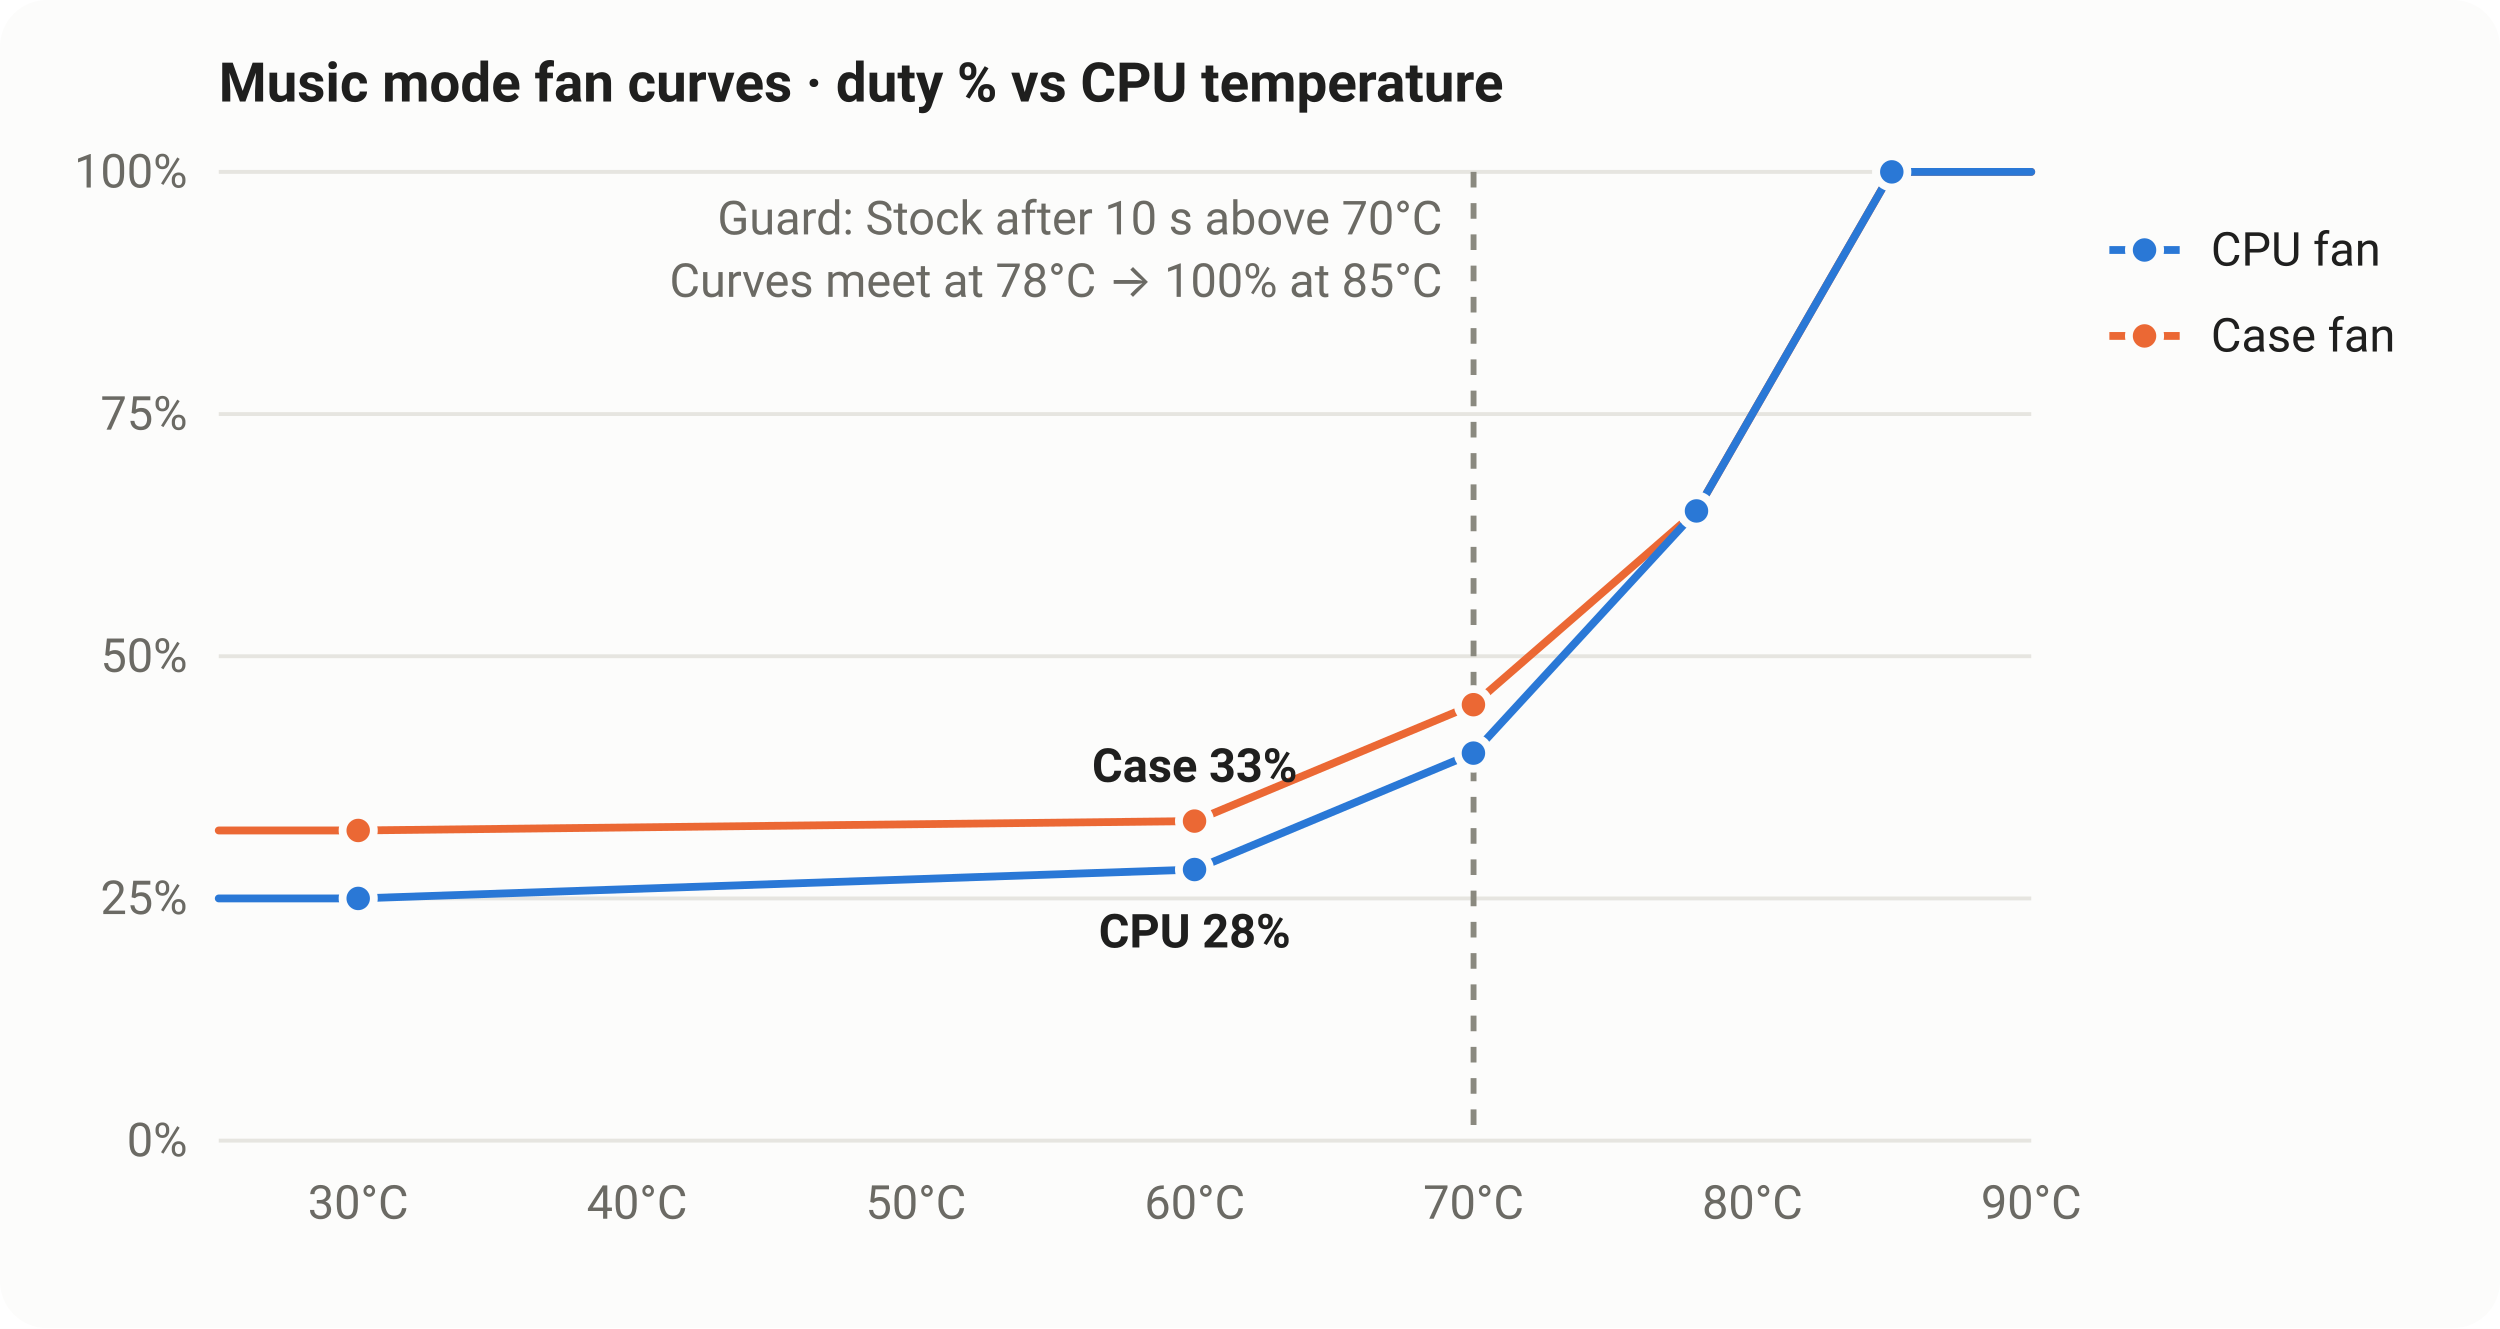
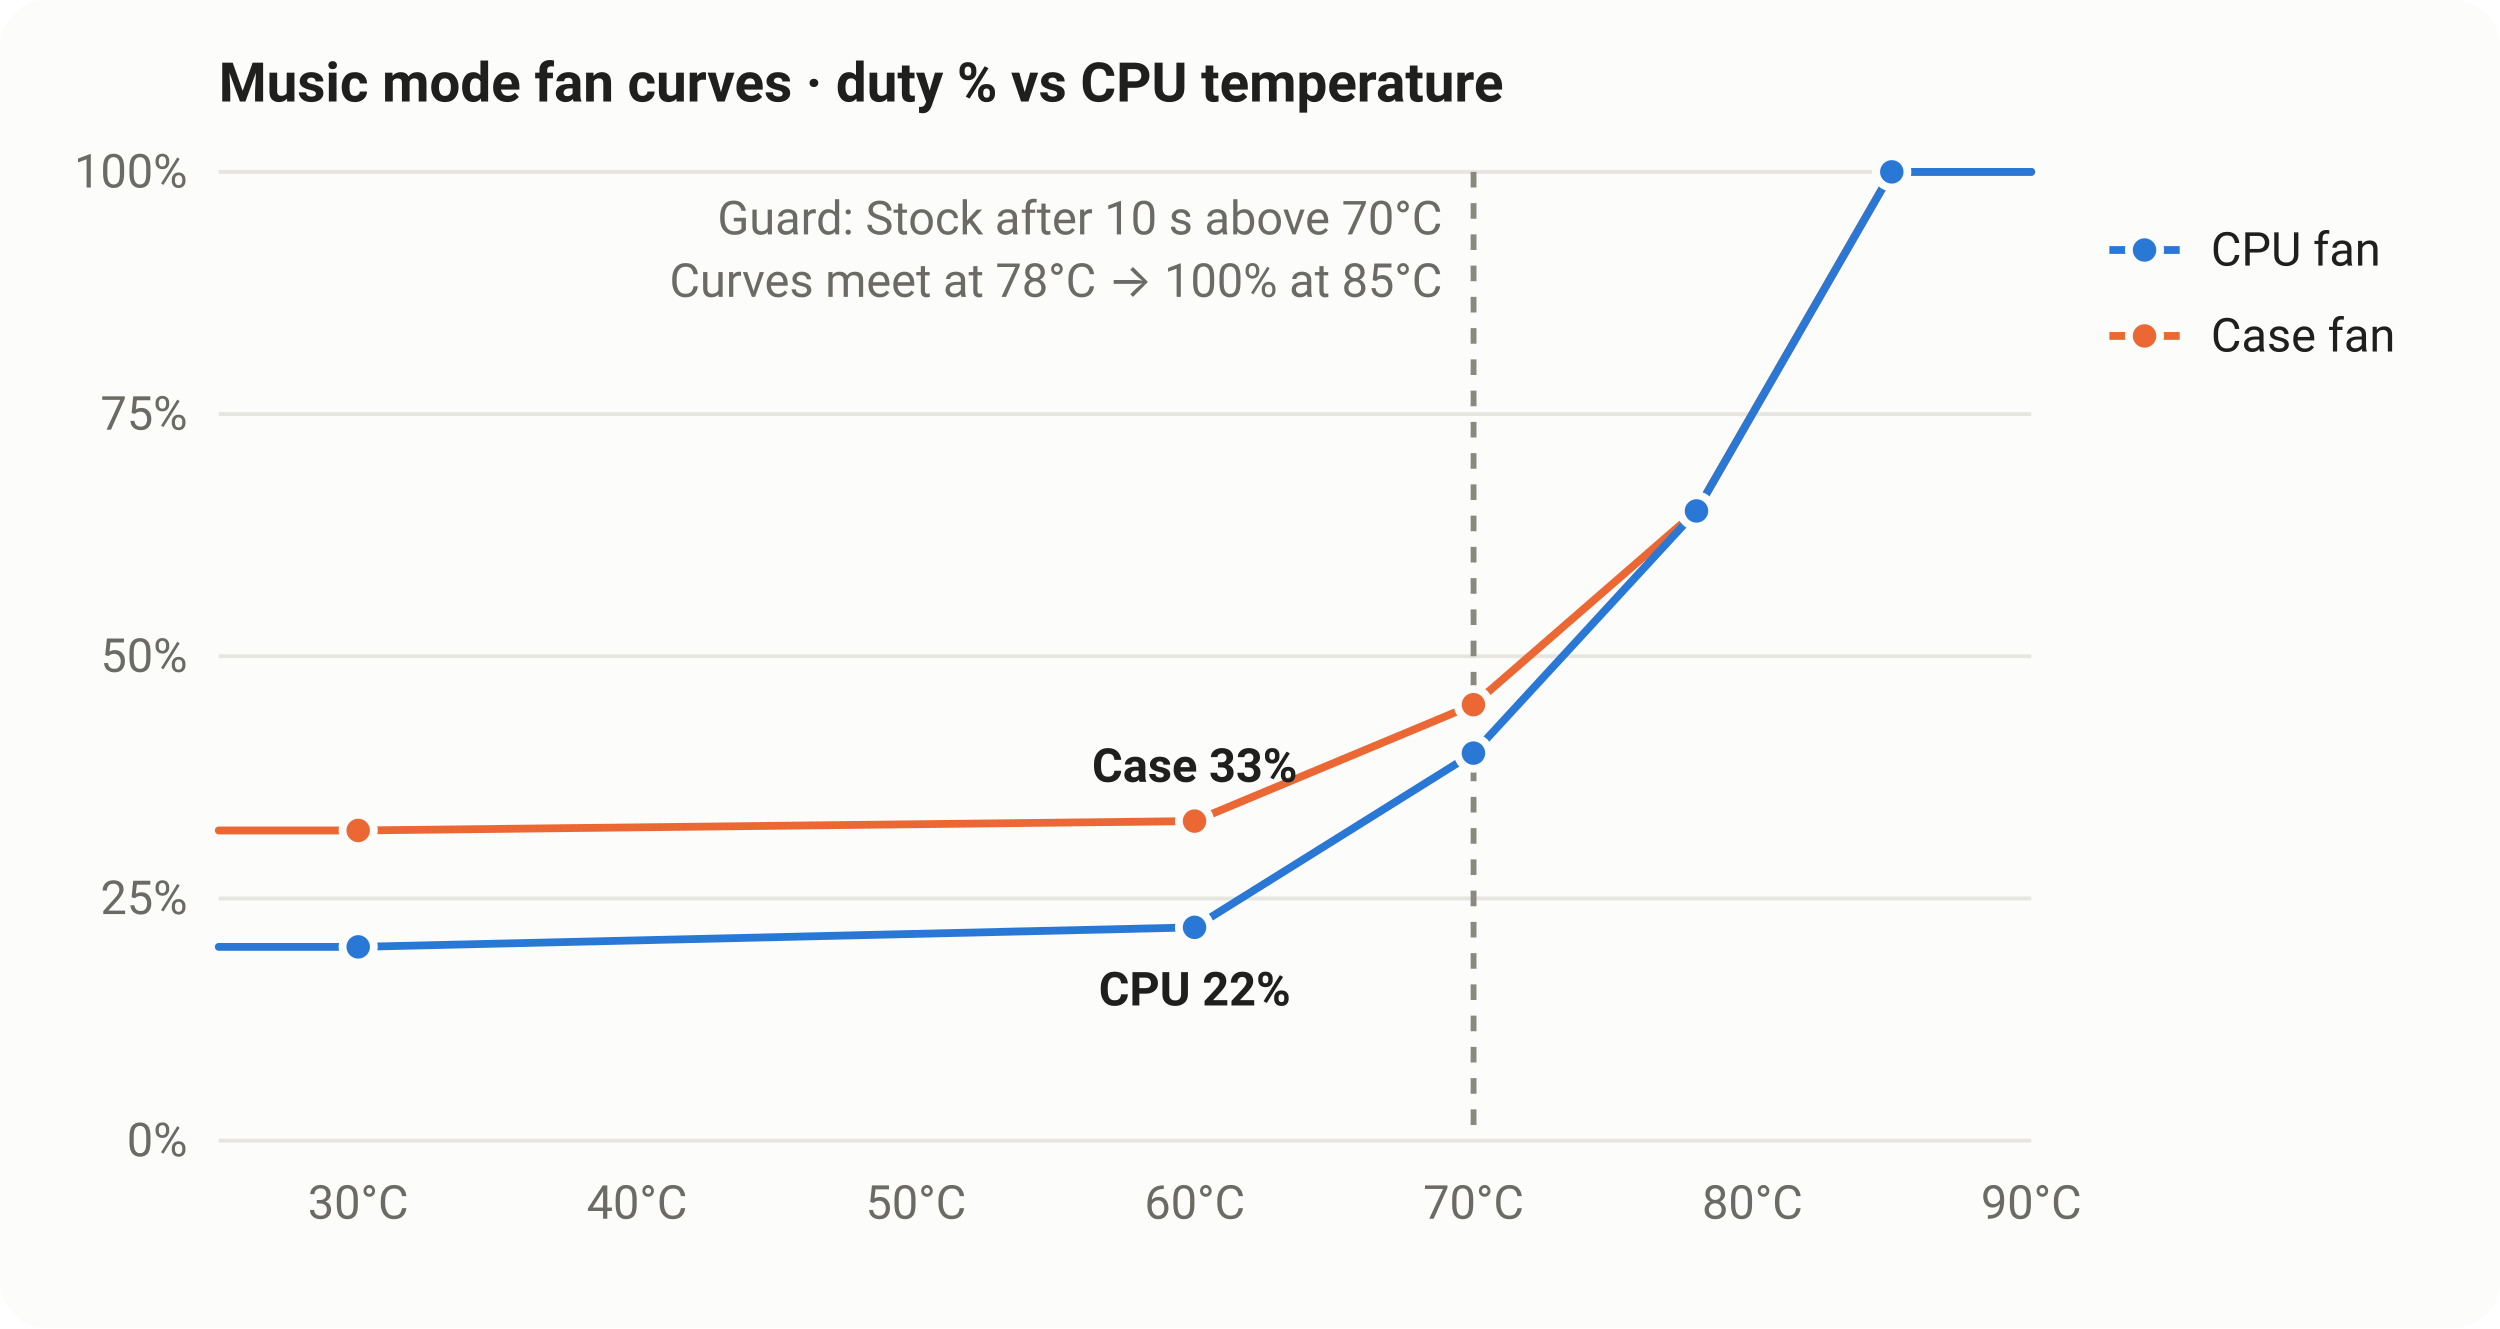
- <svg xmlns="http://www.w3.org/2000/svg" viewBox="0 0 640 340" width="640" height="340" role="img" aria-label="Music mode fan curves: duty rises slowly to 28 to 33 percent at 60 degrees, then ramps to 100 percent at 85 degrees">
+ <svg xmlns="http://www.w3.org/2000/svg" viewBox="0 0 640 340" width="640" height="340" role="img" aria-label="Music mode fan curves: duty rises slowly to 22 to 33 percent at 60 degrees, then ramps to 100 percent at 85 degrees">
  <style>
  .bg { fill: #fcfcfb; } .grid { stroke: #e6e5e0; } .limit { stroke: #8a897f; }
  .s-cpu { stroke: #2a78d6; } .f-cpu { fill: #2a78d6; } .s-case { stroke: #eb6834; } .f-case { fill: #eb6834; }
  .ring { stroke: #fcfcfb; }
  text { font-family: ui-sans-serif, -apple-system, "Segoe UI", Roboto, sans-serif; font-size: 12px; fill: #6b6a64; }
  .title, .lab, .ink { fill: #1f1f1e; } .title { font-size: 14px; font-weight: 600; } .lab { font-weight: 600; }
  @media (prefers-color-scheme: dark) {
    .bg { fill: #1a1a19; } .grid { stroke: #2e2e2c; } .ring { stroke: #1a1a19; }
    .s-cpu { stroke: #3987e5; } .f-cpu { fill: #3987e5; } .s-case { stroke: #d95926; } .f-case { fill: #d95926; }
    text { fill: #a3a29a; } .title, .lab, .ink { fill: #f0efec; }
  }
</style>
  <rect width="640" height="340" rx="12" class="bg" />
  <text class="title" x="56" y="26">Music mode fan curves · duty % vs CPU temperature</text>
  <line x1="56" x2="520" y1="292.0" y2="292.0" class="grid" stroke-width="1" />
  <text x="48" y="296.0" text-anchor="end">0%</text>
  <line x1="56" x2="520" y1="230.0" y2="230.0" class="grid" stroke-width="1" />
  <text x="48" y="234.0" text-anchor="end">25%</text>
  <line x1="56" x2="520" y1="168.0" y2="168.0" class="grid" stroke-width="1" />
  <text x="48" y="172.0" text-anchor="end">50%</text>
  <line x1="56" x2="520" y1="106.0" y2="106.0" class="grid" stroke-width="1" />
  <text x="48" y="110.0" text-anchor="end">75%</text>
  <line x1="56" x2="520" y1="44.0" y2="44.0" class="grid" stroke-width="1" />
  <text x="48" y="48.0" text-anchor="end">100%</text>
  <text x="91.692" y="312" text-anchor="middle">30°C</text>
  <text x="163.077" y="312" text-anchor="middle">40°C</text>
  <text x="234.462" y="312" text-anchor="middle">50°C</text>
  <text x="305.846" y="312" text-anchor="middle">60°C</text>
  <text x="377.231" y="312" text-anchor="middle">70°C</text>
  <text x="448.615" y="312" text-anchor="middle">80°C</text>
  <text x="520.0" y="312" text-anchor="middle">90°C</text>
  <line x1="377.231" x2="377.231" y1="44" y2="292" class="limit" stroke-width="1.5" stroke-dasharray="4 4" />
  <text x="369.231" y="60" text-anchor="end">Guard: Stock after 10 s above 70°C</text>
  <text x="369.231" y="76" text-anchor="end">Curves meet at 78°C → 100% at 85°C</text>
  <path d="M56.0,212.6 L91.7,212.6 L305.8,210.2 L377.2,180.4 L434.3,130.8 L484.3,44.0 L520.0,44.0" fill="none" class="s-case" stroke-width="2" stroke-linejoin="round" stroke-linecap="round" />
  <circle cx="91.7" cy="212.6" r="4" class="f-case ring" stroke-width="2" />
  <circle cx="305.8" cy="210.2" r="4" class="f-case ring" stroke-width="2" />
  <circle cx="377.2" cy="180.4" r="4" class="f-case ring" stroke-width="2" />
  <circle cx="434.3" cy="130.8" r="4" class="f-case ring" stroke-width="2" />
  <circle cx="484.3" cy="44.0" r="4" class="f-case ring" stroke-width="2" />
-   <path d="M56.0,230.0 L91.7,230.0 L305.8,222.6 L377.2,192.8 L434.3,130.8 L484.3,44.0 L520.0,44.0" fill="none" class="s-cpu" stroke-width="2" stroke-linejoin="round" stroke-linecap="round" />
-   <circle cx="91.7" cy="230.0" r="4" class="f-cpu ring" stroke-width="2" />
-   <circle cx="305.8" cy="222.6" r="4" class="f-cpu ring" stroke-width="2" />
+   <path d="M56.0,242.4 L91.7,242.4 L305.8,237.4 L377.2,192.8 L434.3,130.8 L484.3,44.0 L520.0,44.0" fill="none" class="s-cpu" stroke-width="2" stroke-linejoin="round" stroke-linecap="round" />
+   <circle cx="91.7" cy="242.4" r="4" class="f-cpu ring" stroke-width="2" />
+   <circle cx="305.8" cy="237.4" r="4" class="f-cpu ring" stroke-width="2" />
  <circle cx="377.2" cy="192.8" r="4" class="f-cpu ring" stroke-width="2" />
  <circle cx="434.3" cy="130.8" r="4" class="f-cpu ring" stroke-width="2" />
  <circle cx="484.3" cy="44.0" r="4" class="f-cpu ring" stroke-width="2" />
  <text class="lab" x="305.846" y="200.16" text-anchor="middle">Case 33%</text>
-   <text class="lab" x="305.846" y="242.56" text-anchor="middle">CPU 28%</text>
+   <text class="lab" x="305.846" y="257.4" text-anchor="middle">CPU 22%</text>
  <line x1="540" x2="558" y1="64" y2="64" class="s-cpu" stroke-width="2" />
  <circle cx="549" cy="64" r="4" class="f-cpu ring" stroke-width="2" />
  <text x="566" y="68" class="ink">CPU fan</text>
  <line x1="540" x2="558" y1="86" y2="86" class="s-case" stroke-width="2" />
  <circle cx="549" cy="86" r="4" class="f-case ring" stroke-width="2" />
  <text x="566" y="90" class="ink">Case fan</text>
</svg>
